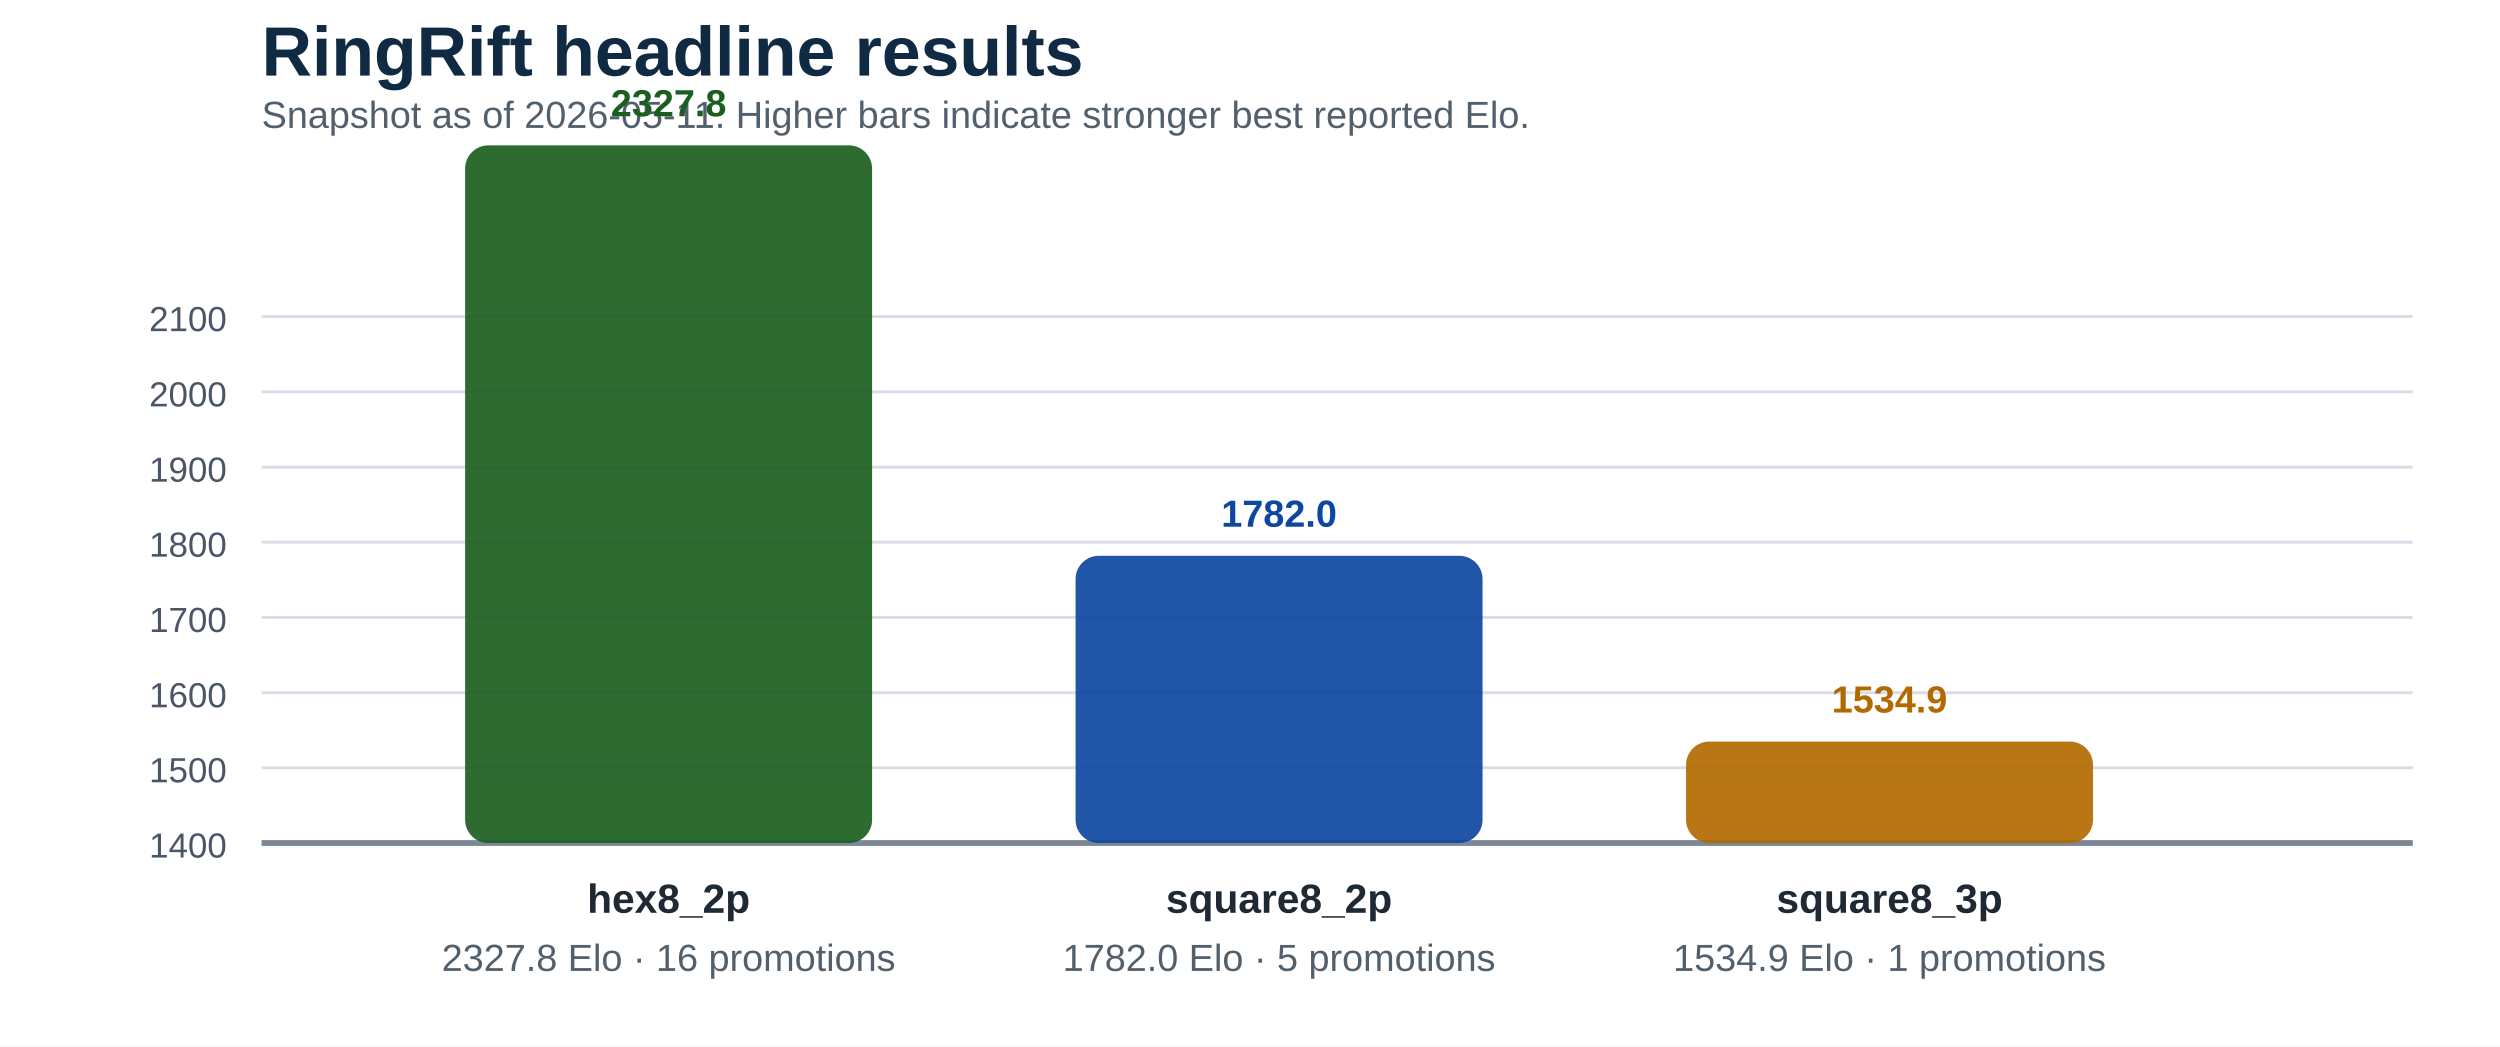
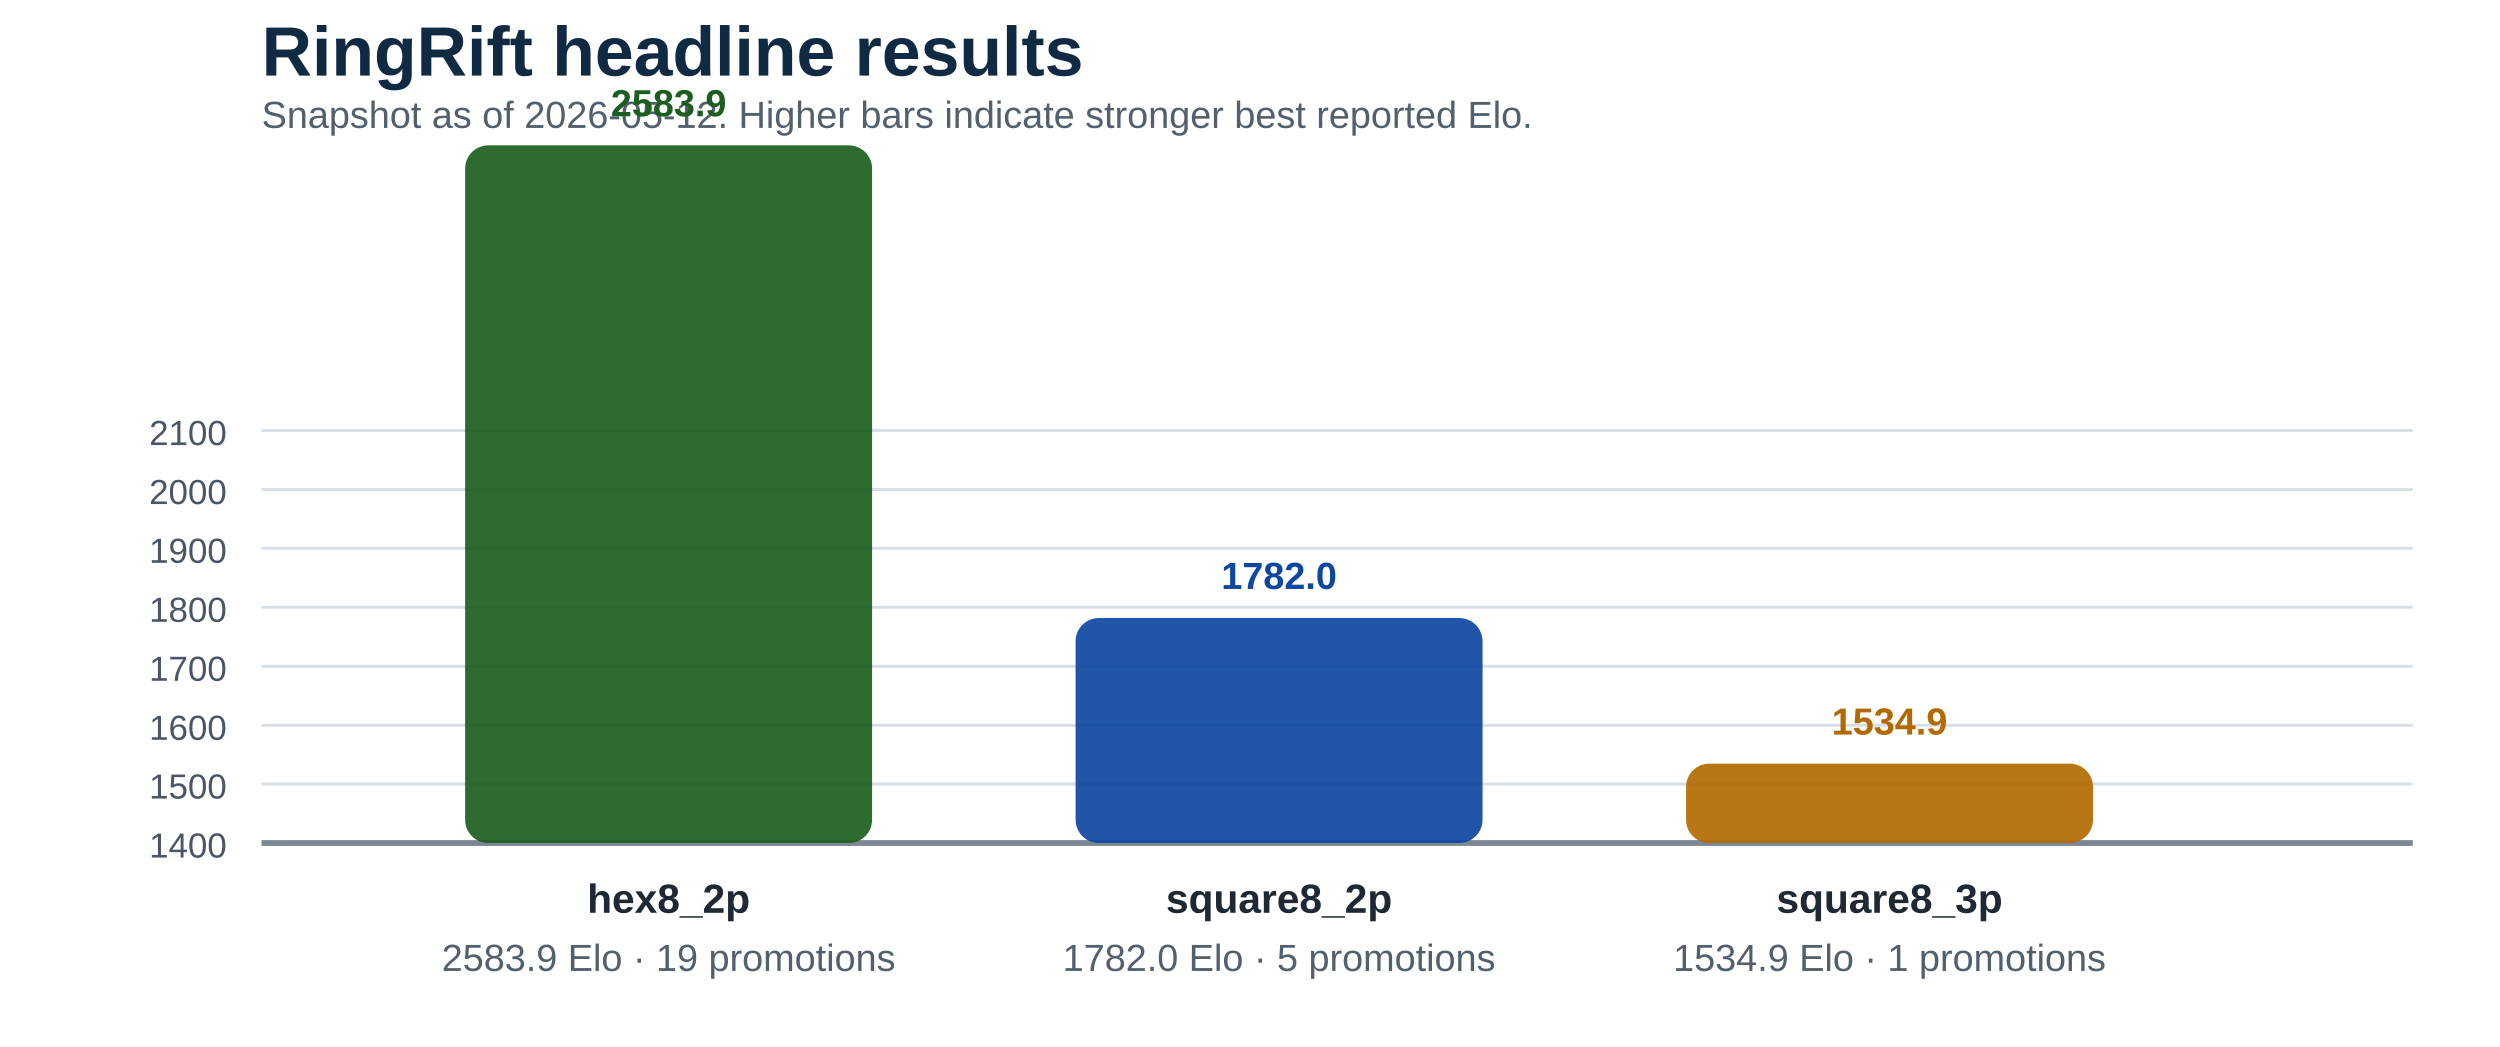
<svg xmlns="http://www.w3.org/2000/svg" width="860" height="360" viewBox="0 0 860 360">
  <rect width="100%" height="100%" fill="#ffffff" />
  <text x="90" y="26" font-family="Arial, sans-serif" font-size="24" font-weight="700" fill="#102a43">
    RingRift headline results
  </text>
  <text x="90" y="44" font-family="Arial, sans-serif" font-size="13" fill="#52606d">
-     Snapshot as of 2026-05-11. Higher bars indicate stronger best reported Elo.
+     Snapshot as of 2026-05-12. Higher bars indicate stronger best reported Elo.
  </text>
  <line x1="90" y1="290.0" x2="830" y2="290.0" stroke="#d7dee7" stroke-width="1" />
  <text x="78" y="295.0" text-anchor="end" font-family="Arial, sans-serif" font-size="12" fill="#4a5568">1400</text>
-   <line x1="90" y1="264.1" x2="830" y2="264.1" stroke="#d7dee7" stroke-width="1" />
-   <text x="78" y="269.1" text-anchor="end" font-family="Arial, sans-serif" font-size="12" fill="#4a5568">1500</text>
-   <line x1="90" y1="238.3" x2="830" y2="238.3" stroke="#d7dee7" stroke-width="1" />
-   <text x="78" y="243.3" text-anchor="end" font-family="Arial, sans-serif" font-size="12" fill="#4a5568">1600</text>
-   <line x1="90" y1="212.4" x2="830" y2="212.4" stroke="#d7dee7" stroke-width="1" />
-   <text x="78" y="217.4" text-anchor="end" font-family="Arial, sans-serif" font-size="12" fill="#4a5568">1700</text>
-   <line x1="90" y1="186.5" x2="830" y2="186.5" stroke="#d7dee7" stroke-width="1" />
-   <text x="78" y="191.5" text-anchor="end" font-family="Arial, sans-serif" font-size="12" fill="#4a5568">1800</text>
-   <line x1="90" y1="160.7" x2="830" y2="160.7" stroke="#d7dee7" stroke-width="1" />
-   <text x="78" y="165.7" text-anchor="end" font-family="Arial, sans-serif" font-size="12" fill="#4a5568">1900</text>
-   <line x1="90" y1="134.8" x2="830" y2="134.8" stroke="#d7dee7" stroke-width="1" />
-   <text x="78" y="139.8" text-anchor="end" font-family="Arial, sans-serif" font-size="12" fill="#4a5568">2000</text>
-   <line x1="90" y1="108.9" x2="830" y2="108.9" stroke="#d7dee7" stroke-width="1" />
-   <text x="78" y="113.9" text-anchor="end" font-family="Arial, sans-serif" font-size="12" fill="#4a5568">2100</text>
+   <line x1="90" y1="269.7" x2="830" y2="269.7" stroke="#d7dee7" stroke-width="1" />
+   <text x="78" y="274.7" text-anchor="end" font-family="Arial, sans-serif" font-size="12" fill="#4a5568">1500</text>
+   <line x1="90" y1="249.5" x2="830" y2="249.5" stroke="#d7dee7" stroke-width="1" />
+   <text x="78" y="254.5" text-anchor="end" font-family="Arial, sans-serif" font-size="12" fill="#4a5568">1600</text>
+   <line x1="90" y1="229.2" x2="830" y2="229.2" stroke="#d7dee7" stroke-width="1" />
+   <text x="78" y="234.2" text-anchor="end" font-family="Arial, sans-serif" font-size="12" fill="#4a5568">1700</text>
+   <line x1="90" y1="208.9" x2="830" y2="208.9" stroke="#d7dee7" stroke-width="1" />
+   <text x="78" y="213.9" text-anchor="end" font-family="Arial, sans-serif" font-size="12" fill="#4a5568">1800</text>
+   <line x1="90" y1="188.6" x2="830" y2="188.6" stroke="#d7dee7" stroke-width="1" />
+   <text x="78" y="193.6" text-anchor="end" font-family="Arial, sans-serif" font-size="12" fill="#4a5568">1900</text>
+   <line x1="90" y1="168.4" x2="830" y2="168.4" stroke="#d7dee7" stroke-width="1" />
+   <text x="78" y="173.4" text-anchor="end" font-family="Arial, sans-serif" font-size="12" fill="#4a5568">2000</text>
+   <line x1="90" y1="148.1" x2="830" y2="148.1" stroke="#d7dee7" stroke-width="1" />
+   <text x="78" y="153.1" text-anchor="end" font-family="Arial, sans-serif" font-size="12" fill="#4a5568">2100</text>
  <line x1="90" y1="290.0" x2="830" y2="290.0" stroke="#7b8794" stroke-width="2" />
  <rect x="160" y="50.0" width="140" height="240.0" rx="8" fill="#1b5e20" opacity="0.92" />
-   <rect x="370" y="191.2" width="140" height="98.8" rx="8" fill="#0d47a1" opacity="0.92" />
-   <rect x="580" y="255.1" width="140" height="34.9" rx="8" fill="#b26a00" opacity="0.92" />
+   <rect x="370" y="212.6" width="140" height="77.4" rx="8" fill="#0d47a1" opacity="0.92" />
+   <rect x="580" y="262.7" width="140" height="27.3" rx="8" fill="#b26a00" opacity="0.92" />
  <text x="230.0" y="314" text-anchor="middle" font-family="Arial, sans-serif" font-size="14" font-weight="700" fill="#1f2933">hex8_2p</text>
-   <text x="230.0" y="334" text-anchor="middle" font-family="Arial, sans-serif" font-size="13" fill="#52606d">2327.8 Elo · 16 promotions</text>
-   <text x="230.0" y="40.0" text-anchor="middle" font-family="Arial, sans-serif" font-size="13" font-weight="700" fill="#1b5e20">2327.8</text>
+   <text x="230.0" y="334" text-anchor="middle" font-family="Arial, sans-serif" font-size="13" fill="#52606d">2583.9 Elo · 19 promotions</text>
+   <text x="230.0" y="40.0" text-anchor="middle" font-family="Arial, sans-serif" font-size="13" font-weight="700" fill="#1b5e20">2583.9</text>
  <text x="440.0" y="314" text-anchor="middle" font-family="Arial, sans-serif" font-size="14" font-weight="700" fill="#1f2933">square8_2p</text>
  <text x="440.0" y="334" text-anchor="middle" font-family="Arial, sans-serif" font-size="13" fill="#52606d">1782.0 Elo · 5 promotions</text>
-   <text x="440.0" y="181.2" text-anchor="middle" font-family="Arial, sans-serif" font-size="13" font-weight="700" fill="#0d47a1">1782.0</text>
+   <text x="440.0" y="202.6" text-anchor="middle" font-family="Arial, sans-serif" font-size="13" font-weight="700" fill="#0d47a1">1782.0</text>
  <text x="650.0" y="314" text-anchor="middle" font-family="Arial, sans-serif" font-size="14" font-weight="700" fill="#1f2933">square8_3p</text>
  <text x="650.0" y="334" text-anchor="middle" font-family="Arial, sans-serif" font-size="13" fill="#52606d">1534.9 Elo · 1 promotions</text>
-   <text x="650.0" y="245.1" text-anchor="middle" font-family="Arial, sans-serif" font-size="13" font-weight="700" fill="#b26a00">1534.9</text>
+   <text x="650.0" y="252.7" text-anchor="middle" font-family="Arial, sans-serif" font-size="13" font-weight="700" fill="#b26a00">1534.9</text>
</svg>
